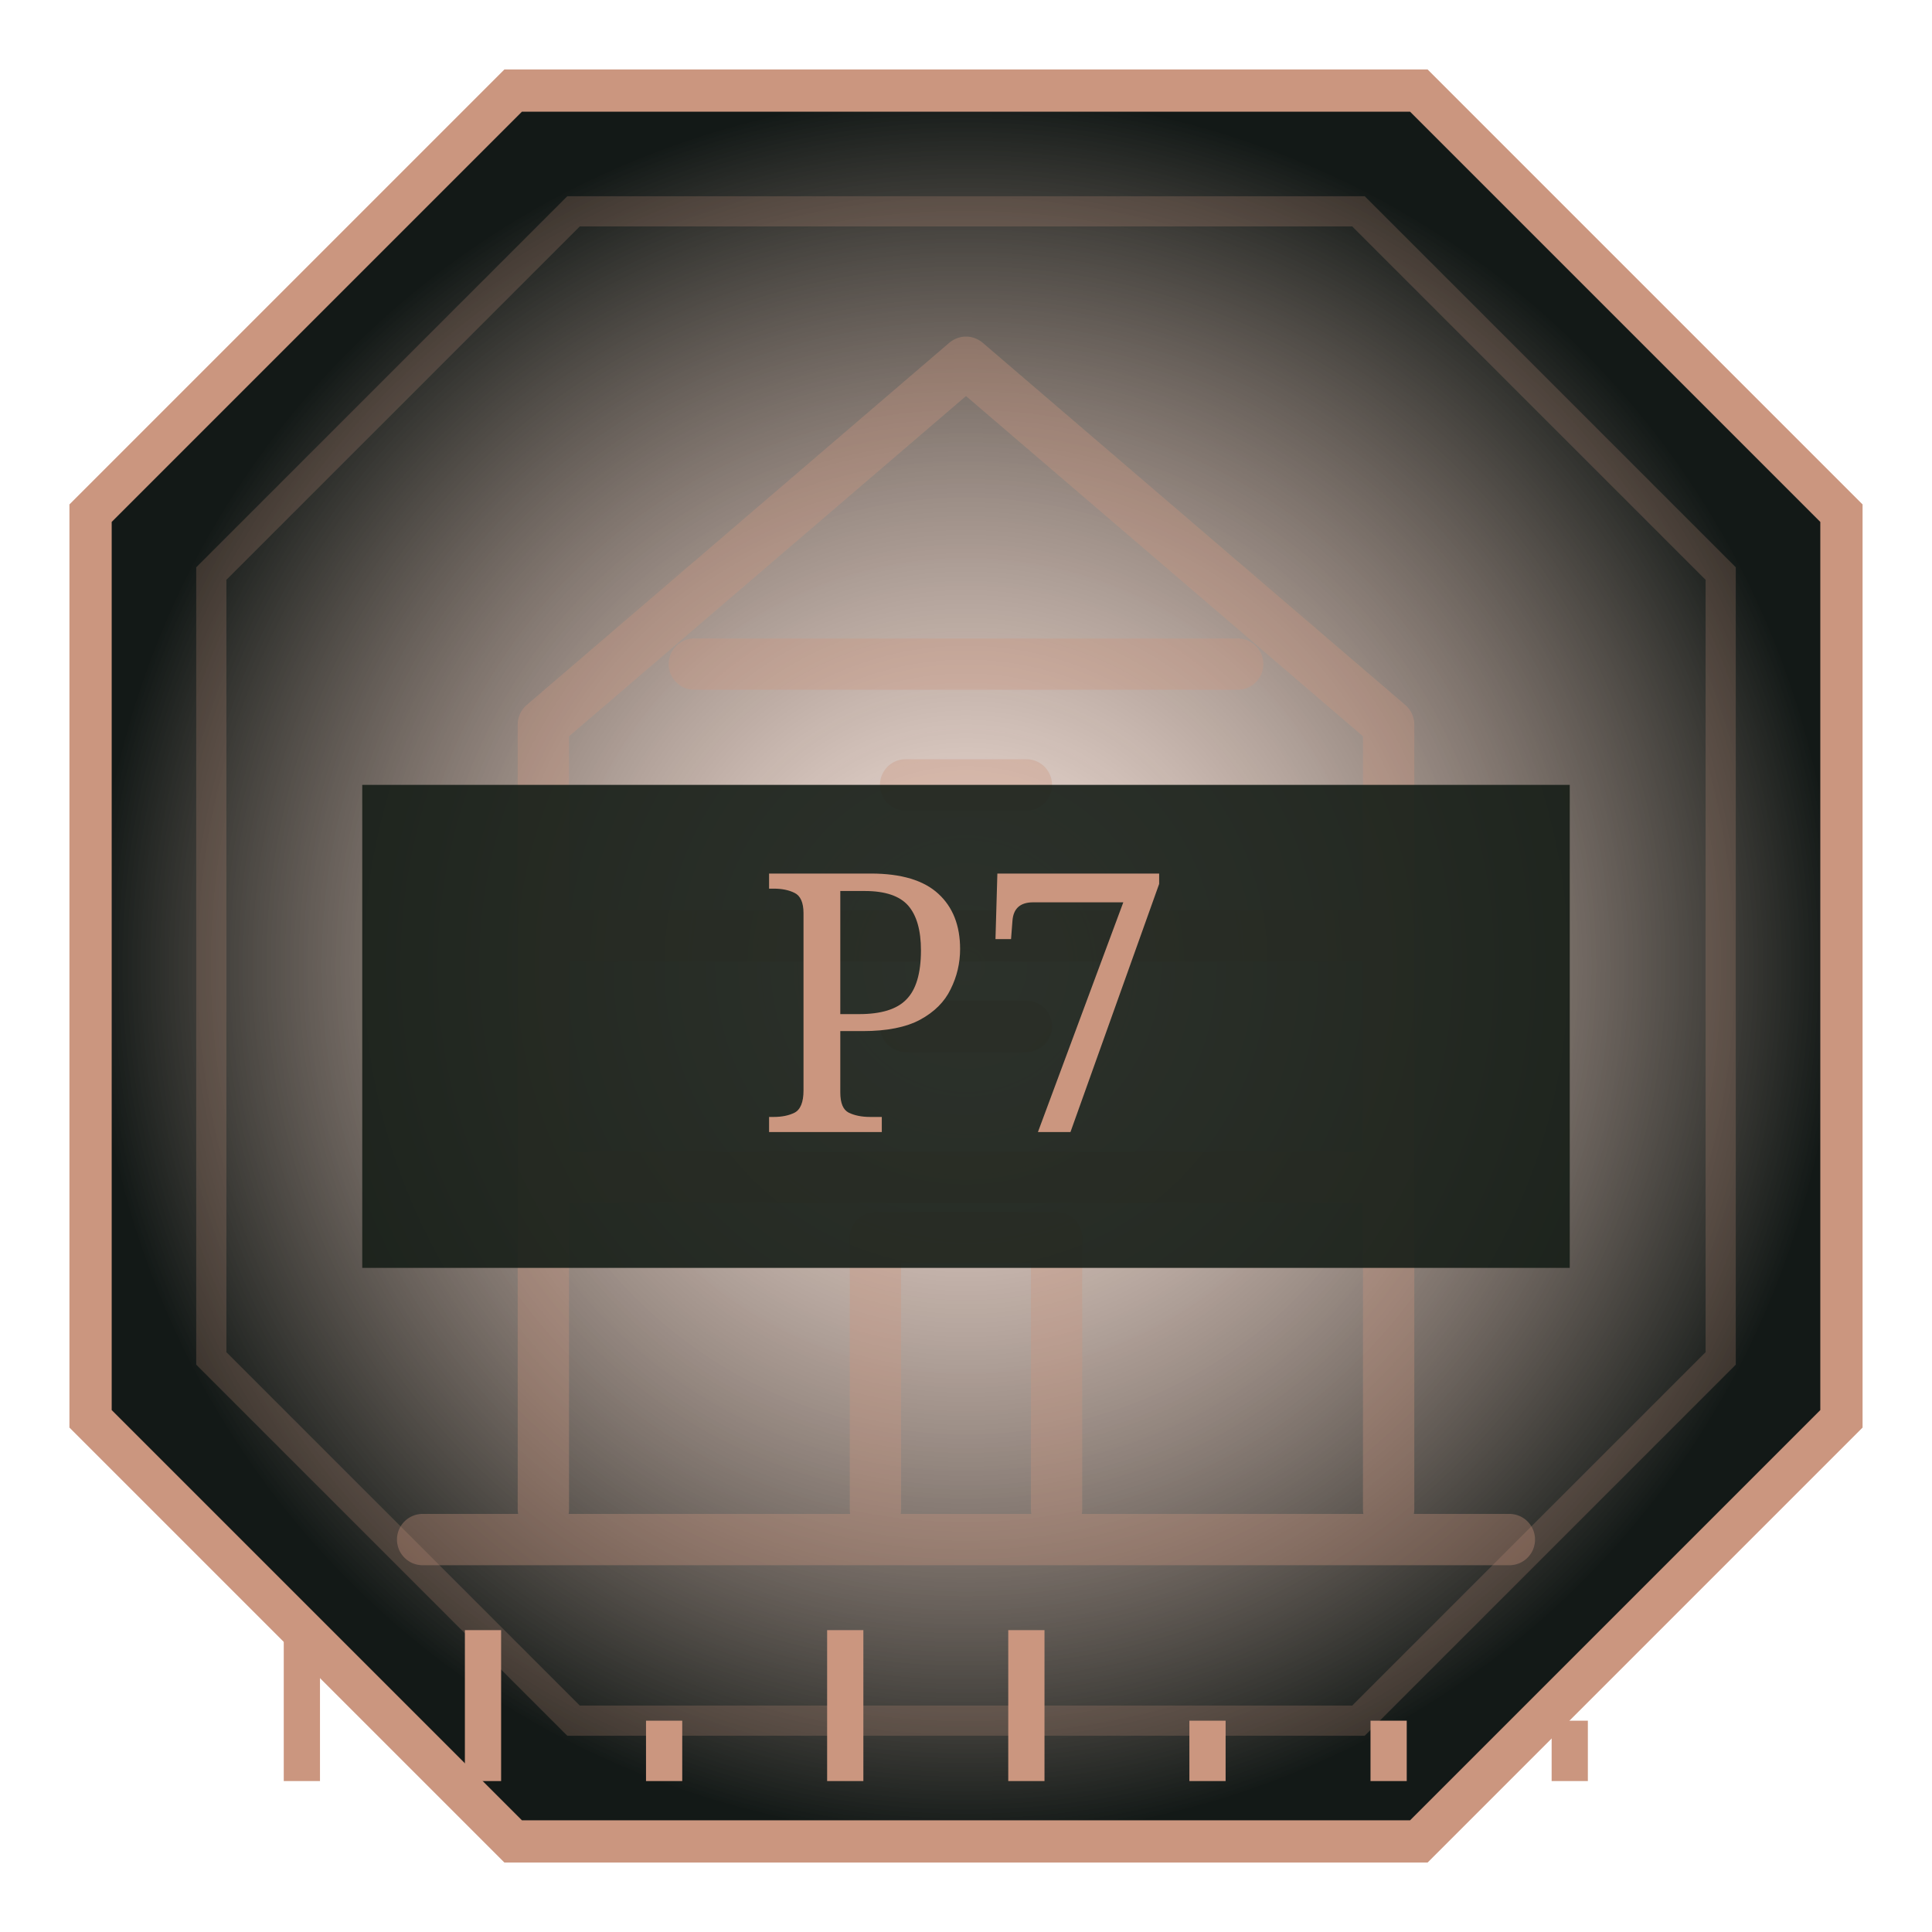
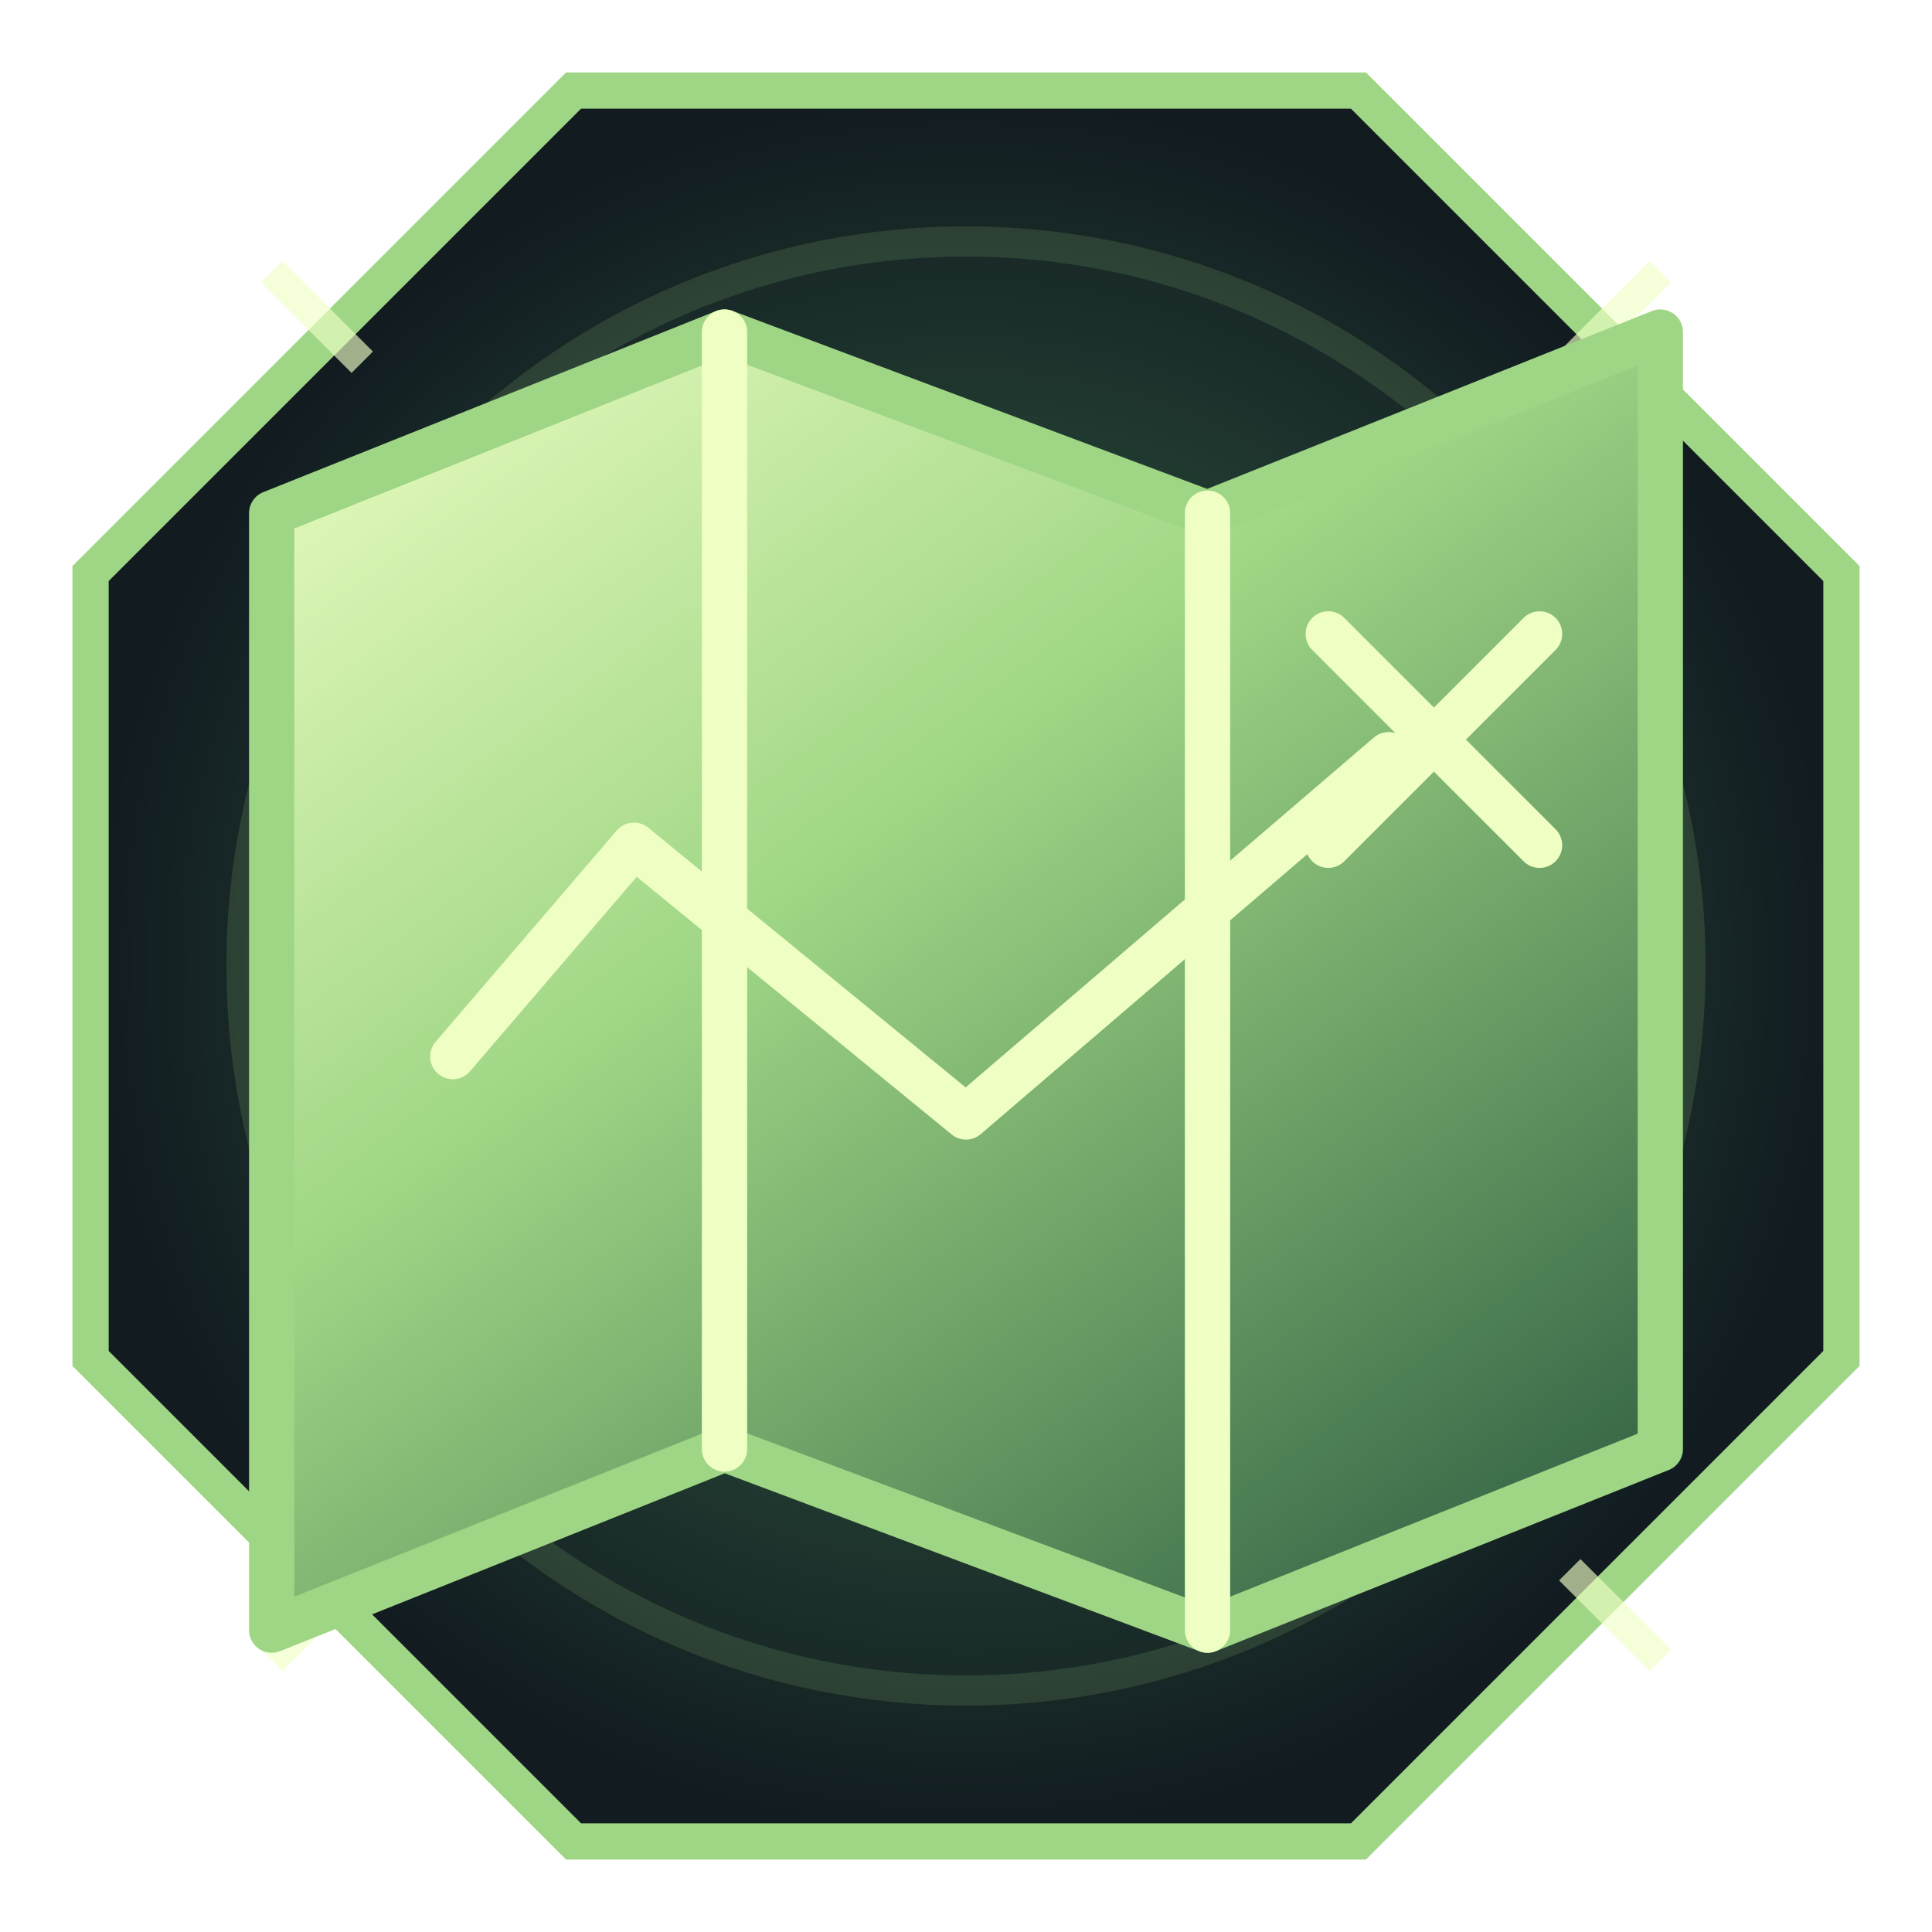
- <svg xmlns="http://www.w3.org/2000/svg" viewBox="0 0 64 64">
+ <svg xmlns="http://www.w3.org/2000/svg" viewBox="0 0 64 64" data-motif="map" data-palette="leaf">
  <defs>
    <radialGradient id="bg">
-       <stop stop-color="#cb967f" stop-opacity=".26" />
-       <stop offset="1" stop-color="#131917" />
+       <stop stop-color="#396948" />
+       <stop offset="1" stop-color="#111b20" />
    </radialGradient>
+     <linearGradient id="art" x2=".8" y2="1">
+       <stop stop-color="#efffc4" />
+       <stop offset=".45" stop-color="#9fd685" />
+       <stop offset="1" stop-color="#396948" />
+     </linearGradient>
  </defs>
-   <path d="M17 3h30l14 14v30L47 61H17L3 47V17z" fill="url(#bg)" stroke="#cb967f" stroke-width="1.4" />
-   <path d="M19 7h26l12 12v26L45 57H19L7 45V19z" fill="none" stroke="#cb967f" opacity=".22" />
-   <g fill="none" stroke="#cb967f" stroke-width="1.7" stroke-linejoin="round" stroke-linecap="round" opacity=".35">
-     <path d="M18 50V24l14-12 14 12v26M23 22h18M18 31h28M18 39h28M14 51h36M29 50V41h6v9M30 26h4M30 34h4" />
+   <g fill="url(#bg)" stroke="#9fd685" stroke-width="1.2">
+     <path d="M19 3h26l16 16v26L45 61H19L3 45V19Z" />
  </g>
-   <path d="M12 26h40v16H12z" fill="#161e17" opacity=".9" />
-   <text x="32" y="37.5" fill="#cb967f" font-size="12" font-family="Georgia,serif" text-anchor="middle">P7</text>
-   <g fill="none" stroke="#cb967f" stroke-width="1.2">
-     <path d="M10 59v-5" />
-     <path d="M16 59v-5" />
-     <path d="M22 59v-2" />
-     <path d="M28 59v-5" />
-     <path d="M34 59v-5" />
-     <path d="M40 59v-2" />
-     <path d="M46 59v-2" />
-     <path d="M52 59v-2" />
+   <circle cx="32" cy="32" r="24" fill="none" stroke="#9fd685" opacity=".15" />
+   <path d="m9 9 3 3m40 40 3 3M9 55l3-3M52 12l3-3" stroke="#efffc4" opacity=".65" />
+   <style>.shine{fill:none;stroke:#efffc4;stroke-width:1.5}</style>
+   <g fill="url(#art)" stroke="#9fd685" stroke-width="1.5" stroke-linecap="round" stroke-linejoin="round">
+     <path d="m9 17 15-6 16 6 15-6v37l-15 6-16-6-15 6Z" />
+     <path class="shine" d="M24 11v37m16-31v37M15 35l6-7 11 9 14-12m-2-4 7 7m0-7-7 7" />
  </g>
</svg>
